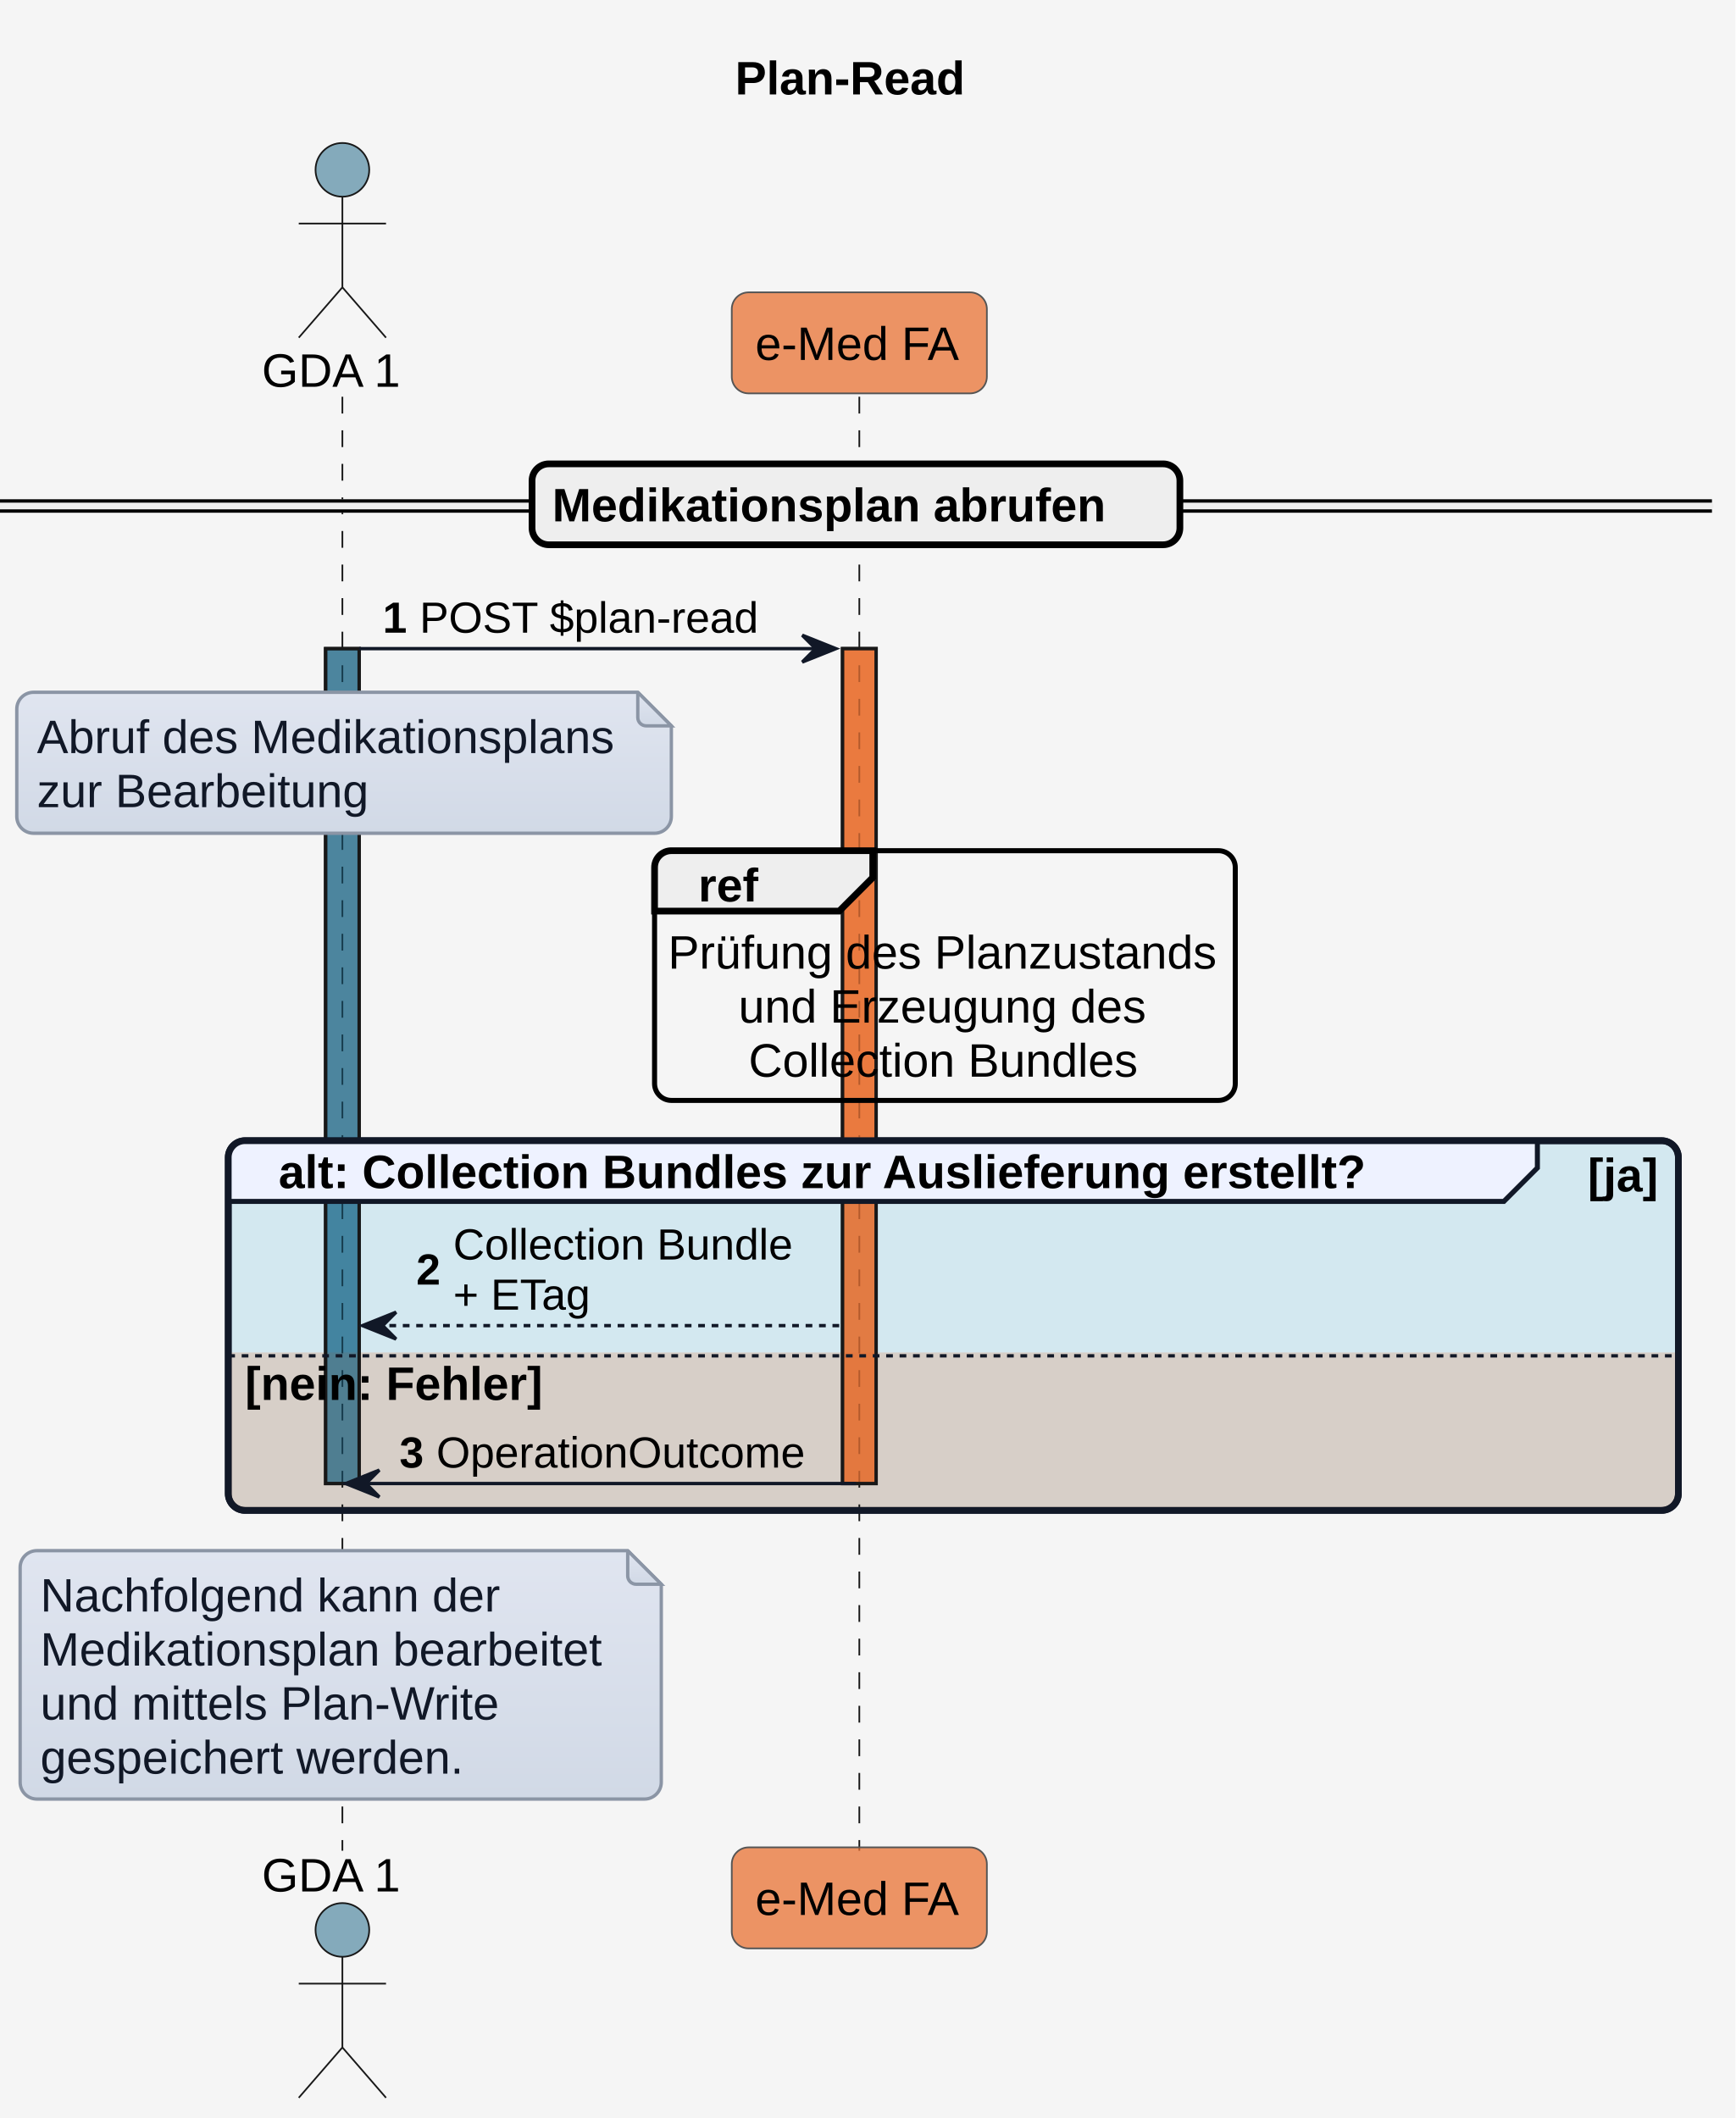
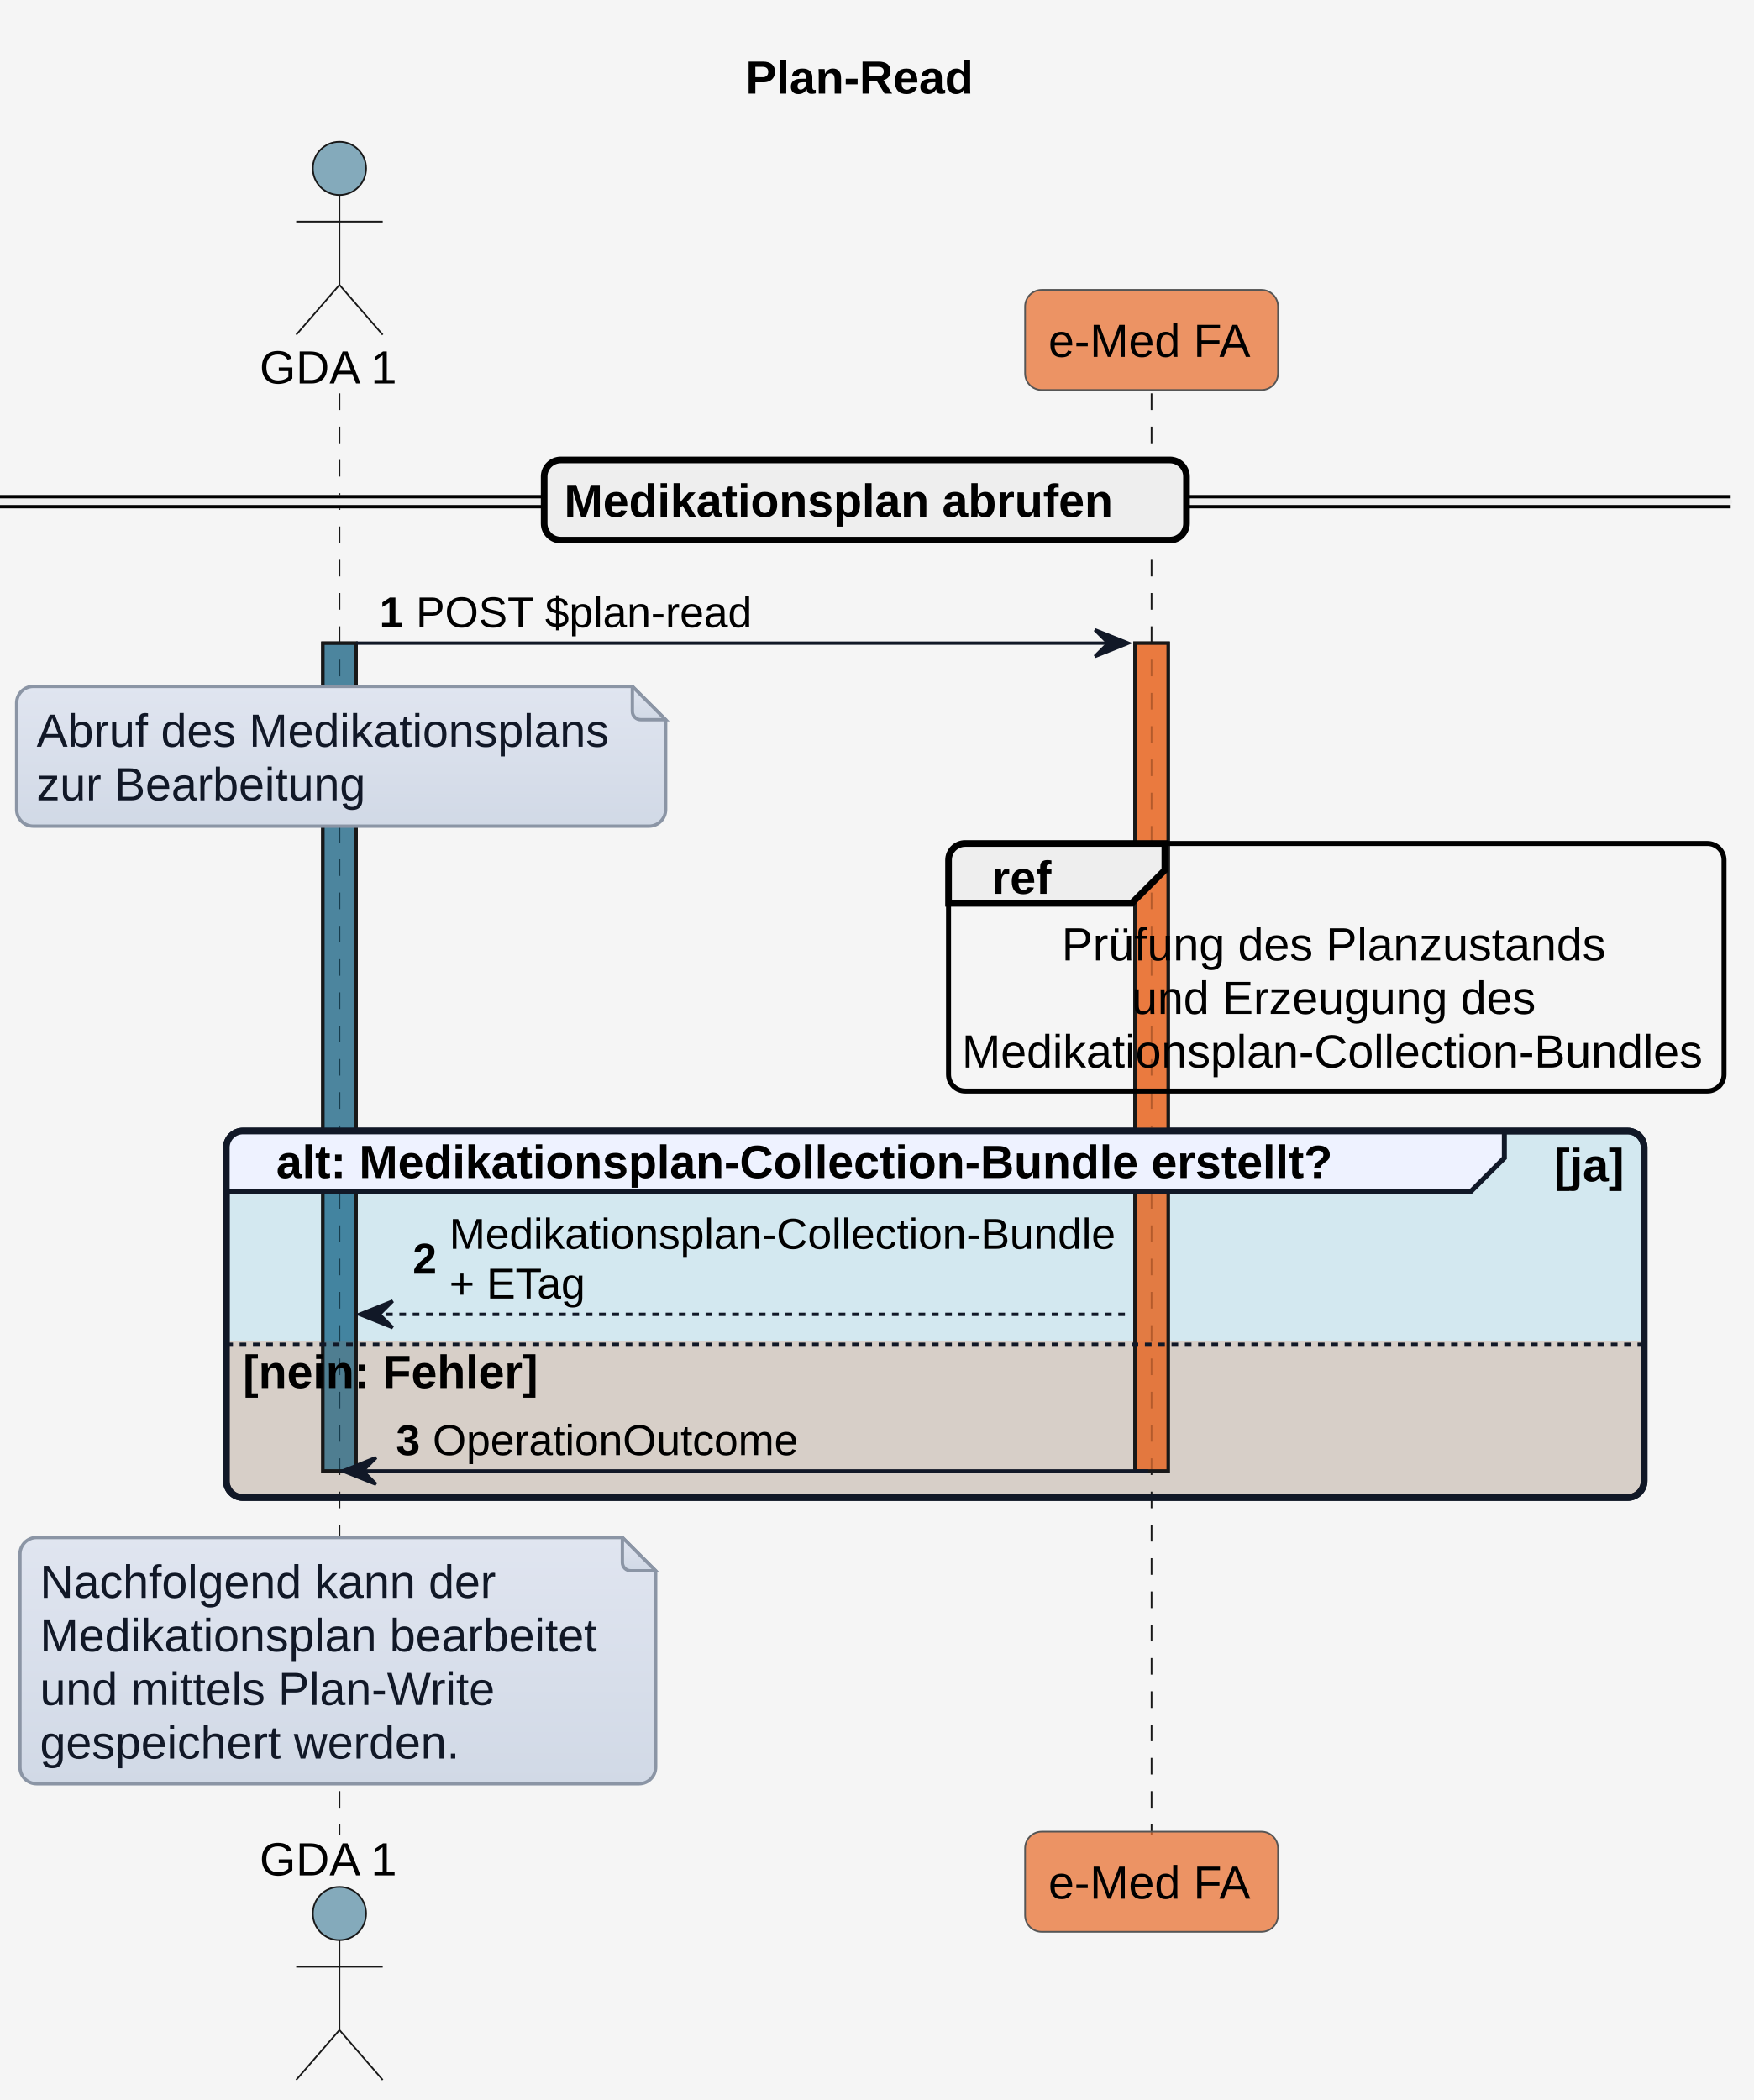
- <svg xmlns="http://www.w3.org/2000/svg" contentStyleType="text/css" height="631px" preserveAspectRatio="none" style="width:517px;height:631px;background:#F5F5F5;" version="1.1" viewBox="0 0 517 631" width="517px" zoomAndPan="magnify">
+ <svg xmlns="http://www.w3.org/2000/svg" contentStyleType="text/css" height="631px" preserveAspectRatio="none" style="width:527px;height:631px;background:#F5F5F5;" version="1.1" viewBox="0 0 527 631" width="527px" zoomAndPan="magnify">
  <defs>
-     <linearGradient id="gw9x9hdwonu360" x1="50%" x2="50%" y1="0%" y2="100%">
+     <linearGradient id="gzm3tylyz8v030" x1="50%" x2="50%" y1="0%" y2="100%">
      <stop offset="0%" stop-color="#E0E5F0" />
      <stop offset="100%" stop-color="#D1D9E6" />
    </linearGradient>
  </defs>
  <g>
-     <rect fill="#F5F5F5" height="631" style="stroke:none;stroke-width:1.0;" width="517" x="0" y="0" />
-     <text fill="#000000" font-family="Arial" font-size="14" font-weight="bold" lengthAdjust="spacing" textLength="71" x="219" y="28.132">Plan-Read</text>
+     <rect fill="#F5F5F5" height="631" style="stroke:none;stroke-width:1.0;" width="527" x="0" y="0" />
+     <text fill="#000000" font-family="Arial" font-size="14" font-weight="bold" lengthAdjust="spacing" textLength="71" x="224" y="28.132">Plan-Read</text>
    <rect fill="#156082" fill-opacity="0.502" height="248.734" style="stroke:#181818;stroke-width:1.0;" width="10" x="97" y="193.245" />
-     <rect fill="#E97232" fill-opacity="0.741" height="248.734" style="stroke:#181818;stroke-width:1.0;" width="10" x="251" y="193.245" />
-     <rect fill="#0F9ED5" fill-opacity="0.145" height="110.142" rx="5" ry="5" style="stroke:#111827;stroke-width:2.0;" width="432" x="68" y="339.836" />
-     <path d="M68,402.931 L500,402.931 L500,444.978 A5,5 0 0 1 495,449.978 L73,449.978 A5,5 0 0 1 68,444.978 L68,402.931 " fill="#E97132" fill-opacity="0.208" style="stroke:none;stroke-width:1.0;" />
+     <rect fill="#E97232" fill-opacity="0.741" height="248.734" style="stroke:#181818;stroke-width:1.0;" width="10" x="341" y="193.245" />
+     <rect fill="#0F9ED5" fill-opacity="0.145" height="110.142" rx="5" ry="5" style="stroke:#111827;stroke-width:2.0;" width="426" x="68" y="339.836" />
+     <path d="M68,402.931 L494,402.931 L494,444.978 A5,5 0 0 1 489,449.978 L73,449.978 A5,5 0 0 1 68,444.978 L68,402.931 " fill="#E97132" fill-opacity="0.208" style="stroke:none;stroke-width:1.0;" />
    <line style="stroke:#181818;stroke-width:0.5;stroke-dasharray:5.0,5.0;" x1="102" x2="102" y1="118.197" y2="551.373" />
-     <line style="stroke:#181818;stroke-width:0.5;stroke-dasharray:5.0,5.0;" x1="256" x2="256" y1="118.197" y2="551.373" />
+     <line style="stroke:#181818;stroke-width:0.5;stroke-dasharray:5.0,5.0;" x1="346" x2="346" y1="118.197" y2="551.373" />
    <text fill="#000000" font-family="Arial" font-size="14" lengthAdjust="spacing" textLength="42" x="78" y="115.231">GDA 1</text>
    <ellipse cx="102" cy="50.599" fill="#156082" fill-opacity="0.502" rx="8" ry="8" style="stroke:#181818;stroke-width:0.5;" />
    <path d="M102,58.599 L102,85.599 M89,66.599 L115,66.599 M102,85.599 L89,100.599 M102,85.599 L115,100.599 " fill="none" style="stroke:#181818;stroke-width:0.5;" />
    <text fill="#000000" font-family="Arial" font-size="14" lengthAdjust="spacing" textLength="42" x="78" y="563.505">GDA 1</text>
    <ellipse cx="102" cy="574.972" fill="#156082" fill-opacity="0.502" rx="8" ry="8" style="stroke:#181818;stroke-width:0.5;" />
    <path d="M102,582.972 L102,609.972 M89,590.972 L115,590.972 M102,609.972 L89,624.972 M102,609.972 L115,624.972 " fill="none" style="stroke:#181818;stroke-width:0.5;" />
-     <rect fill="#E97232" fill-opacity="0.741" height="30.099" rx="5" ry="5" style="stroke:#555555;stroke-width:0.5;" width="76" x="218" y="87.099" />
-     <text fill="#000000" font-family="Arial" font-size="14" lengthAdjust="spacing" textLength="62" x="225" y="107.231">e-Med FA</text>
-     <rect fill="#E97232" fill-opacity="0.741" height="30.099" rx="5" ry="5" style="stroke:#555555;stroke-width:0.5;" width="76" x="218" y="550.373" />
-     <text fill="#000000" font-family="Arial" font-size="14" lengthAdjust="spacing" textLength="62" x="225" y="570.505">e-Med FA</text>
+     <rect fill="#E97232" fill-opacity="0.741" height="30.099" rx="5" ry="5" style="stroke:#555555;stroke-width:0.5;" width="76" x="308" y="87.099" />
+     <text fill="#000000" font-family="Arial" font-size="14" lengthAdjust="spacing" textLength="62" x="315" y="107.231">e-Med FA</text>
+     <rect fill="#E97232" fill-opacity="0.741" height="30.099" rx="5" ry="5" style="stroke:#555555;stroke-width:0.5;" width="76" x="308" y="550.373" />
+     <text fill="#000000" font-family="Arial" font-size="14" lengthAdjust="spacing" textLength="62" x="315" y="570.505">e-Med FA</text>
    <rect fill="#156082" fill-opacity="0.502" height="248.734" style="stroke:#181818;stroke-width:1.0;" width="10" x="97" y="193.245" />
-     <rect fill="#E97232" fill-opacity="0.741" height="248.734" style="stroke:#181818;stroke-width:1.0;" width="10" x="251" y="193.245" />
-     <rect fill="#EEEEEE" height="3" rx="5" ry="5" style="stroke:#EEEEEE;stroke-width:1.0;" width="510" x="0" y="149.247" />
-     <line style="stroke:#000000;stroke-width:1.0;" x1="0" x2="510" y1="149.247" y2="149.247" />
-     <line style="stroke:#000000;stroke-width:1.0;" x1="0" x2="510" y1="152.247" y2="152.247" />
-     <rect fill="#EEEEEE" height="24.099" rx="5" ry="5" style="stroke:#000000;stroke-width:2.0;" width="193" x="158.5" y="138.197" />
-     <text fill="#000000" font-family="Arial" font-size="14" font-weight="bold" lengthAdjust="spacing" textLength="175" x="164.5" y="155.329">Medikationsplan abrufen</text>
-     <polygon fill="#111827" points="239,189.245,249,193.245,239,197.245,243,193.245" style="stroke:#111827;stroke-width:1.0;" />
-     <line style="stroke:#111827;stroke-width:1.0;" x1="107" x2="245" y1="193.245" y2="193.245" />
+     <rect fill="#E97232" fill-opacity="0.741" height="248.734" style="stroke:#181818;stroke-width:1.0;" width="10" x="341" y="193.245" />
+     <rect fill="#EEEEEE" height="3" rx="5" ry="5" style="stroke:#EEEEEE;stroke-width:1.0;" width="520" x="0" y="149.247" />
+     <line style="stroke:#000000;stroke-width:1.0;" x1="0" x2="520" y1="149.247" y2="149.247" />
+     <line style="stroke:#000000;stroke-width:1.0;" x1="0" x2="520" y1="152.247" y2="152.247" />
+     <rect fill="#EEEEEE" height="24.099" rx="5" ry="5" style="stroke:#000000;stroke-width:2.0;" width="193" x="163.5" y="138.197" />
+     <text fill="#000000" font-family="Arial" font-size="14" font-weight="bold" lengthAdjust="spacing" textLength="175" x="169.5" y="155.329">Medikationsplan abrufen</text>
+     <polygon fill="#111827" points="329,189.245,339,193.245,329,197.245,333,193.245" style="stroke:#111827;stroke-width:1.0;" />
+     <line style="stroke:#111827;stroke-width:1.0;" x1="107" x2="335" y1="193.245" y2="193.245" />
    <text fill="#000000" font-family="Arial" font-size="13" font-weight="bold" lengthAdjust="spacing" textLength="7" x="114" y="188.49">1</text>
    <text fill="#000000" font-family="Arial" font-size="13" lengthAdjust="spacing" textLength="99" x="125" y="188.49">POST $plan-read</text>
-     <path d="M5,211.245 L5,243.245 A5,5 0 0 0 10,248.245 L195,248.245 A5,5 0 0 0 200,243.245 L200,216.245 L190,206.245 L10,206.245 A5,5 0 0 0 5,211.245 " fill="url(#gw9x9hdwonu360)" style="stroke:#8B95A5;stroke-width:1.0;" />
-     <path d="M190,206.245 L190,213.745 A2.5,2.5 0 0 0 192.5,216.245 L200,216.245 L190,206.245 " fill="url(#gw9x9hdwonu360)" style="stroke:#8B95A5;stroke-width:1.0;" />
+     <path d="M5,211.245 L5,243.245 A5,5 0 0 0 10,248.245 L195,248.245 A5,5 0 0 0 200,243.245 L200,216.245 L190,206.245 L10,206.245 A5,5 0 0 0 5,211.245 " fill="url(#gzm3tylyz8v030)" style="stroke:#8B95A5;stroke-width:1.0;" />
+     <path d="M190,206.245 L190,213.745 A2.5,2.5 0 0 0 192.5,216.245 L200,216.245 L190,206.245 " fill="url(#gzm3tylyz8v030)" style="stroke:#8B95A5;stroke-width:1.0;" />
    <text fill="#111827" font-family="Arial" font-size="14" lengthAdjust="spacing" textLength="174" x="11" y="224.376">Abruf des Medikationsplans</text>
    <text fill="#111827" font-family="Arial" font-size="14" lengthAdjust="spacing" textLength="100" x="11" y="240.475">zur Bearbeitung</text>
-     <rect fill="none" height="74.394" rx="5" ry="5" style="stroke:#000000;stroke-width:1.5;" width="173" x="195" y="253.442" />
-     <path d="M200,253.442 L260,253.442 L260,261.442 L250,271.442 L195,271.442 L195,258.442 A5,5 0 0 1 200,253.442 " fill="#EEEEEE" style="stroke:#000000;stroke-width:2.0;" />
-     <text fill="#000000" font-family="Arial" font-size="14" font-weight="bold" lengthAdjust="spacing" textLength="20" x="208" y="268.574">ref</text>
-     <text fill="#000000" font-family="Arial" font-size="14" lengthAdjust="spacing" textLength="165" x="199" y="288.574">Prüfung des Planzustands</text>
-     <text fill="#000000" font-family="Arial" font-size="14" lengthAdjust="spacing" textLength="123" x="220" y="304.672">und Erzeugung des</text>
-     <text fill="#000000" font-family="Arial" font-size="14" lengthAdjust="spacing" textLength="117" x="223" y="320.771">Collection Bundles</text>
-     <path d="M73,339.836 L458,339.836 L458,347.935 L448,357.935 L68,357.935 L68,344.836 A5,5 0 0 1 73,339.836 " fill="#EEF2FF" style="stroke:#111827;stroke-width:1.5;" />
-     <rect fill="none" height="110.142" rx="5" ry="5" style="stroke:#111827;stroke-width:2.0;" width="432" x="68" y="339.836" />
-     <text fill="#000000" font-family="Arial" font-size="14" font-weight="bold" lengthAdjust="spacing" textLength="341" x="83" y="353.968">alt: Collection Bundles zur Auslieferung erstellt?</text>
-     <text fill="#000000" font-family="Arial" font-size="14" font-weight="bold" lengthAdjust="spacing" textLength="22" x="473" y="354.968">[ja]</text>
+     <rect fill="none" height="74.394" rx="5" ry="5" style="stroke:#000000;stroke-width:1.5;" width="233" x="285" y="253.442" />
+     <path d="M290,253.442 L350,253.442 L350,261.442 L340,271.442 L285,271.442 L285,258.442 A5,5 0 0 1 290,253.442 " fill="#EEEEEE" style="stroke:#000000;stroke-width:2.0;" />
+     <text fill="#000000" font-family="Arial" font-size="14" font-weight="bold" lengthAdjust="spacing" textLength="20" x="298" y="268.574">ref</text>
+     <text fill="#000000" font-family="Arial" font-size="14" lengthAdjust="spacing" textLength="165" x="319" y="288.574">Prüfung des Planzustands</text>
+     <text fill="#000000" font-family="Arial" font-size="14" lengthAdjust="spacing" textLength="123" x="340" y="304.672">und Erzeugung des</text>
+     <text fill="#000000" font-family="Arial" font-size="14" lengthAdjust="spacing" textLength="225" x="289" y="320.771">Medikationsplan-Collection-Bundles</text>
+     <path d="M73,339.836 L452,339.836 L452,347.935 L442,357.935 L68,357.935 L68,344.836 A5,5 0 0 1 73,339.836 " fill="#EEF2FF" style="stroke:#111827;stroke-width:1.5;" />
+     <rect fill="none" height="110.142" rx="5" ry="5" style="stroke:#111827;stroke-width:2.0;" width="426" x="68" y="339.836" />
+     <text fill="#000000" font-family="Arial" font-size="14" font-weight="bold" lengthAdjust="spacing" textLength="335" x="83" y="353.968">alt: Medikationsplan-Collection-Bundle erstellt?</text>
+     <text fill="#000000" font-family="Arial" font-size="14" font-weight="bold" lengthAdjust="spacing" textLength="22" x="467" y="354.968">[ja]</text>
    <polygon fill="#111827" points="118,390.931,108,394.931,118,398.931,114,394.931" style="stroke:#111827;stroke-width:1.0;" />
-     <line style="stroke:#111827;stroke-width:1.0;stroke-dasharray:2.0,2.0;" x1="112" x2="250" y1="394.931" y2="394.931" />
+     <line style="stroke:#111827;stroke-width:1.0;stroke-dasharray:2.0,2.0;" x1="112" x2="340" y1="394.931" y2="394.931" />
    <text fill="#000000" font-family="Arial" font-size="13" font-weight="bold" lengthAdjust="spacing" textLength="7" x="124" y="382.702">2</text>
-     <text fill="#000000" font-family="Arial" font-size="13" lengthAdjust="spacing" textLength="101" x="135" y="375.228">Collection Bundle</text>
+     <text fill="#000000" font-family="Arial" font-size="13" lengthAdjust="spacing" textLength="199" x="135" y="375.228">Medikationsplan-Collection-Bundle</text>
    <text fill="#000000" font-family="Arial" font-size="13" lengthAdjust="spacing" textLength="42" x="135" y="390.176">+ ETag</text>
-     <line style="stroke:#111827;stroke-width:1.0;stroke-dasharray:2.0,2.0;" x1="68" x2="500" y1="403.931" y2="403.931" />
+     <line style="stroke:#111827;stroke-width:1.0;stroke-dasharray:2.0,2.0;" x1="68" x2="494" y1="403.931" y2="403.931" />
    <text fill="#000000" font-family="Arial" font-size="14" font-weight="bold" lengthAdjust="spacing" textLength="95" x="73" y="417.063">[nein: Fehler]</text>
    <polygon fill="#111827" points="113,437.978,103,441.978,113,445.978,109,441.978" style="stroke:#111827;stroke-width:1.0;" />
-     <line style="stroke:#111827;stroke-width:1.0;" x1="107" x2="255" y1="441.978" y2="441.978" />
+     <line style="stroke:#111827;stroke-width:1.0;" x1="107" x2="345" y1="441.978" y2="441.978" />
    <text fill="#000000" font-family="Arial" font-size="13" font-weight="bold" lengthAdjust="spacing" textLength="7" x="119" y="437.224">3</text>
    <text fill="#000000" font-family="Arial" font-size="13" lengthAdjust="spacing" textLength="109" x="130" y="437.224">OperationOutcome</text>
-     <path d="M6,466.978 L6,530.979 A5,5 0 0 0 11,535.979 L192,535.979 A5,5 0 0 0 197,530.979 L197,471.978 L187,461.978 L11,461.978 A5,5 0 0 0 6,466.978 " fill="url(#gw9x9hdwonu360)" style="stroke:#8B95A5;stroke-width:1.0;" />
-     <path d="M187,461.978 L187,469.478 A2.5,2.5 0 0 0 189.5,471.978 L197,471.978 L187,461.978 " fill="url(#gw9x9hdwonu360)" style="stroke:#8B95A5;stroke-width:1.0;" />
+     <path d="M6,466.978 L6,530.979 A5,5 0 0 0 11,535.979 L192,535.979 A5,5 0 0 0 197,530.979 L197,471.978 L187,461.978 L11,461.978 A5,5 0 0 0 6,466.978 " fill="url(#gzm3tylyz8v030)" style="stroke:#8B95A5;stroke-width:1.0;" />
+     <path d="M187,461.978 L187,469.478 A2.5,2.5 0 0 0 189.5,471.978 L197,471.978 L187,461.978 " fill="url(#gzm3tylyz8v030)" style="stroke:#8B95A5;stroke-width:1.0;" />
    <text fill="#111827" font-family="Arial" font-size="14" lengthAdjust="spacing" textLength="139" x="12" y="480.11">Nachfolgend kann der</text>
    <text fill="#111827" font-family="Arial" font-size="14" lengthAdjust="spacing" textLength="170" x="12" y="496.209">Medikationsplan bearbeitet</text>
    <text fill="#111827" font-family="Arial" font-size="14" lengthAdjust="spacing" textLength="138" x="12" y="512.308">und mittels Plan-Write</text>
    <text fill="#111827" font-family="Arial" font-size="14" lengthAdjust="spacing" textLength="128" x="12" y="528.406">gespeichert werden.</text>
  </g>
</svg>
